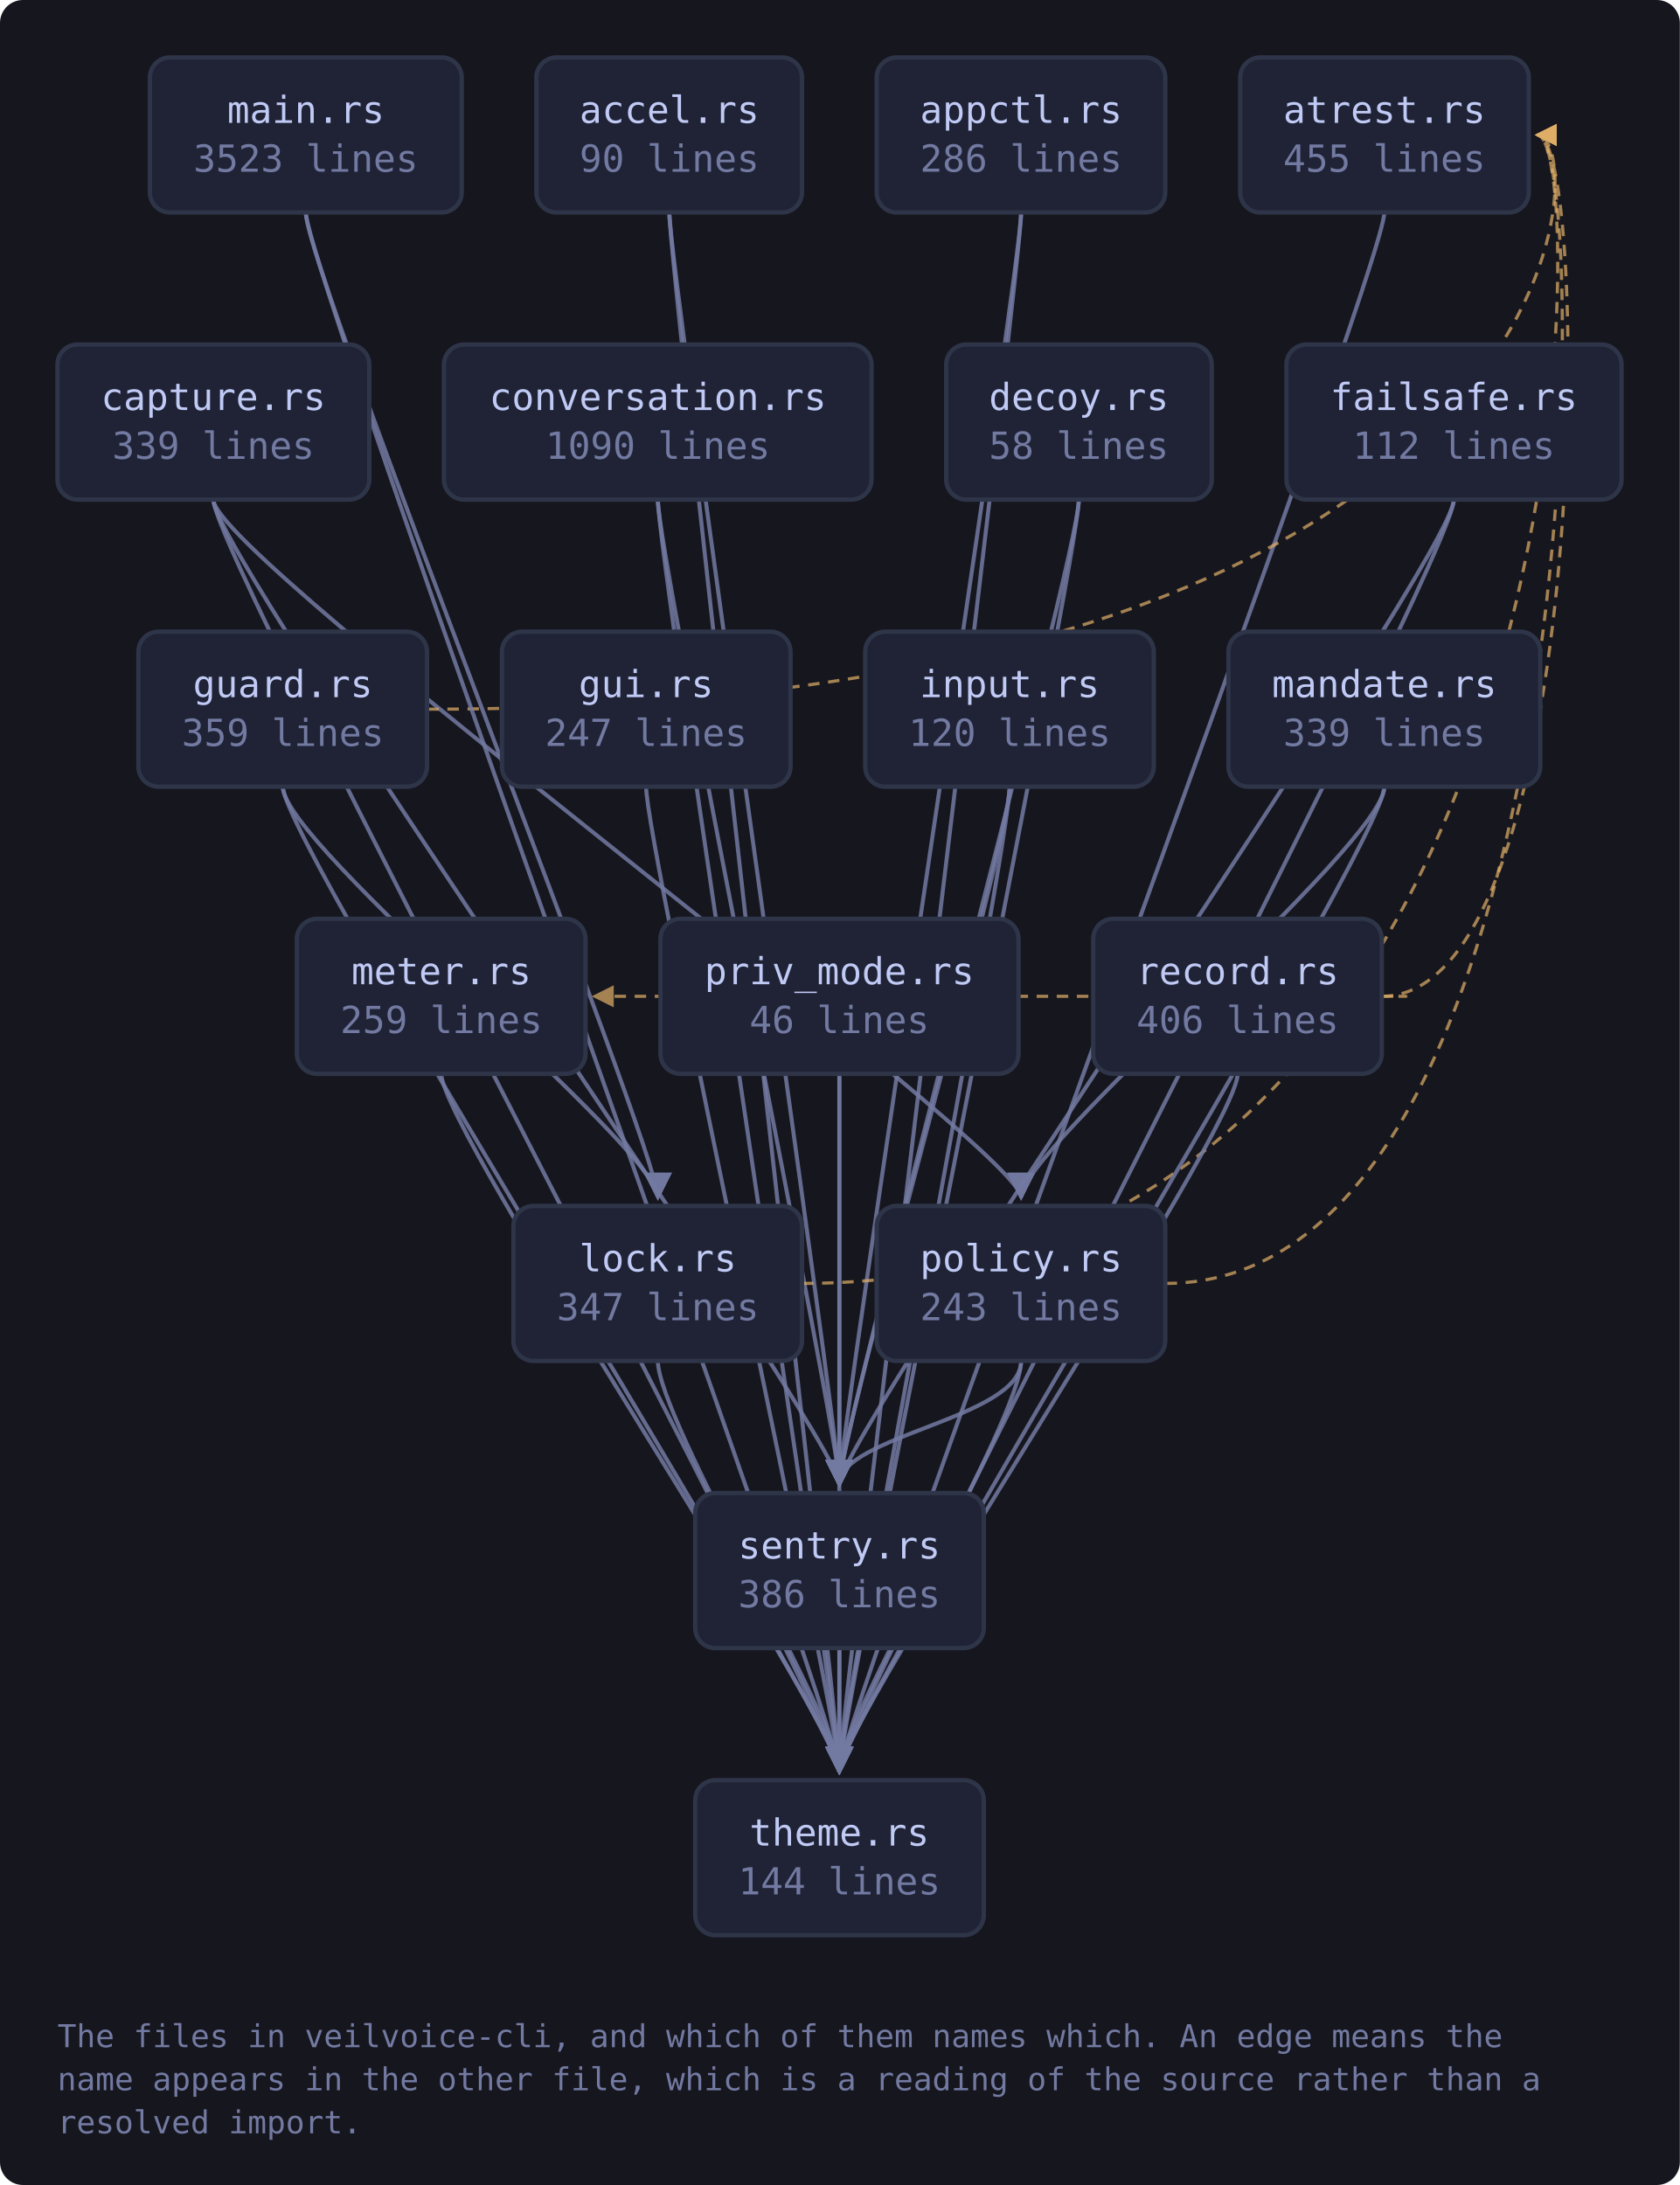
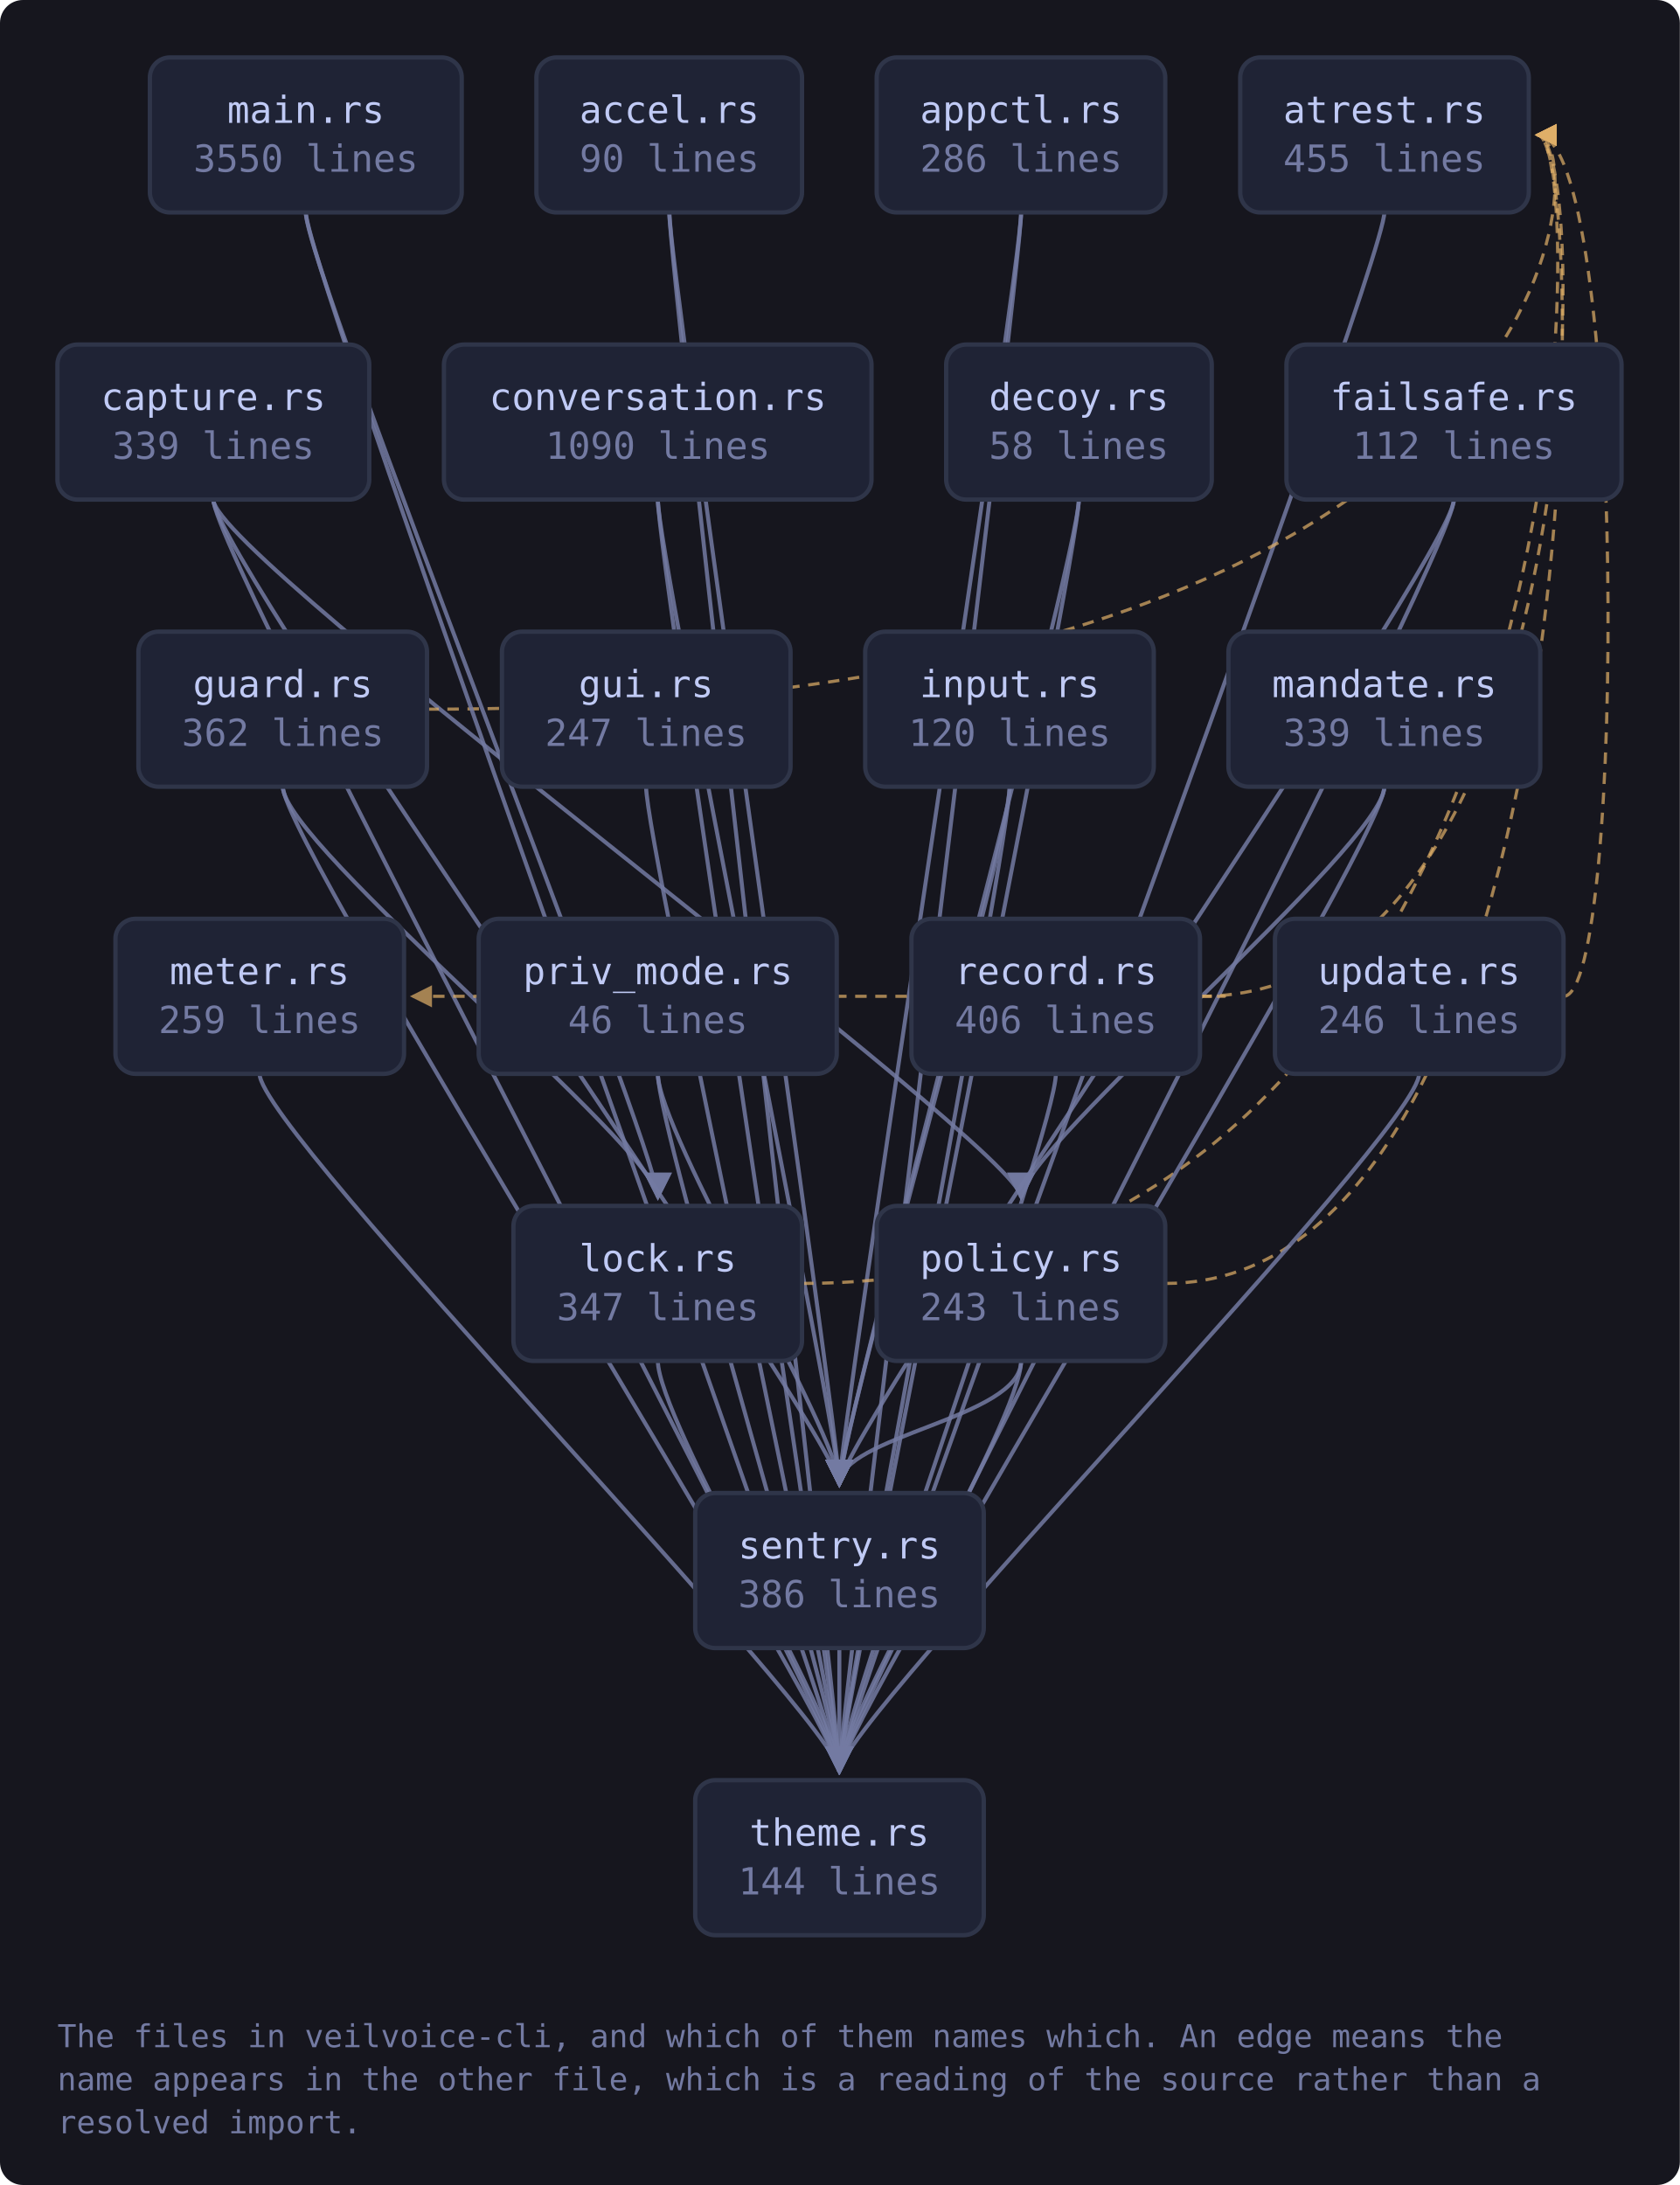
<svg xmlns="http://www.w3.org/2000/svg" viewBox="0 0 585 761" width="585" height="761" style="max-width:100%;height:auto" role="img" aria-label="flowchart">
  <defs>
    <marker id="a-muted" viewBox="0 0 8 8" refX="7" refY="4" markerWidth="7" markerHeight="7" orient="auto-start-reverse">
      <path d="M0 0 L8 4 L0 8 z" fill="var(--muted, #737aa2)" />
    </marker>
    <marker id="a-warn" viewBox="0 0 8 8" refX="7" refY="4" markerWidth="7" markerHeight="7" orient="auto-start-reverse">
      <path d="M0 0 L8 4 L0 8 z" fill="var(--warn, #e0af68)" />
    </marker>
    <marker id="a-accent" viewBox="0 0 8 8" refX="7" refY="4" markerWidth="7" markerHeight="7" orient="auto-start-reverse">
      <path d="M0 0 L8 4 L0 8 z" fill="var(--accent, #7aa2f7)" />
    </marker>
    <marker id="a-cyan" viewBox="0 0 8 8" refX="7" refY="4" markerWidth="7" markerHeight="7" orient="auto-start-reverse">
      <path d="M0 0 L8 4 L0 8 z" fill="var(--cyan, #7dcfff)" />
    </marker>
    <marker id="a-accent-2" viewBox="0 0 8 8" refX="7" refY="4" markerWidth="7" markerHeight="7" orient="auto-start-reverse">
      <path d="M0 0 L8 4 L0 8 z" fill="var(--accent-2, #bb9af7)" />
    </marker>
  </defs>
  <rect x="0" y="0" width="585" height="761" fill="var(--bg-inset, #16161e)" rx="8" />
  <path d="M233.1 74.0 C 233.1 94.0, 292.3 500.0, 292.3 517.0" fill="none" stroke="var(--muted, #737aa2)" stroke-width="1.4" opacity="0.85" marker-end="url(#a-muted)" />
  <path d="M233.1 74.0 C 233.1 94.0, 292.3 600.0, 292.3 617.0" fill="none" stroke="var(--muted, #737aa2)" stroke-width="1.4" opacity="0.85" marker-end="url(#a-muted)" />
  <path d="M355.6 74.0 C 355.6 94.0, 292.3 500.0, 292.3 517.0" fill="none" stroke="var(--muted, #737aa2)" stroke-width="1.4" opacity="0.85" marker-end="url(#a-muted)" />
  <path d="M355.6 74.0 C 355.6 94.0, 292.3 600.0, 292.3 617.0" fill="none" stroke="var(--muted, #737aa2)" stroke-width="1.4" opacity="0.85" marker-end="url(#a-muted)" />
  <path d="M482.1 74.0 C 482.1 94.0, 292.3 600.0, 292.3 617.0" fill="none" stroke="var(--muted, #737aa2)" stroke-width="1.4" opacity="0.85" marker-end="url(#a-muted)" />
  <path d="M74.3 174.0 C 74.3 194.0, 355.6 400.0, 355.6 417.0" fill="none" stroke="var(--muted, #737aa2)" stroke-width="1.4" opacity="0.85" marker-end="url(#a-muted)" />
  <path d="M74.3 174.0 C 74.3 194.0, 292.3 500.0, 292.3 517.0" fill="none" stroke="var(--muted, #737aa2)" stroke-width="1.4" opacity="0.85" marker-end="url(#a-muted)" />
  <path d="M74.3 174.0 C 74.3 194.0, 292.3 600.0, 292.3 617.0" fill="none" stroke="var(--muted, #737aa2)" stroke-width="1.4" opacity="0.85" marker-end="url(#a-muted)" />
  <path d="M229.1 174.0 C 229.1 194.0, 292.3 500.0, 292.3 517.0" fill="none" stroke="var(--muted, #737aa2)" stroke-width="1.4" opacity="0.85" marker-end="url(#a-muted)" />
  <path d="M229.1 174.0 C 229.1 194.0, 292.3 600.0, 292.3 617.0" fill="none" stroke="var(--muted, #737aa2)" stroke-width="1.4" opacity="0.85" marker-end="url(#a-muted)" />
  <path d="M375.7 174.0 C 375.7 194.0, 292.3 500.0, 292.3 517.0" fill="none" stroke="var(--muted, #737aa2)" stroke-width="1.4" opacity="0.85" marker-end="url(#a-muted)" />
  <path d="M375.7 174.0 C 375.7 194.0, 292.3 600.0, 292.3 617.0" fill="none" stroke="var(--muted, #737aa2)" stroke-width="1.4" opacity="0.85" marker-end="url(#a-muted)" />
  <path d="M506.3 174.0 C 506.3 194.0, 292.3 500.0, 292.3 517.0" fill="none" stroke="var(--muted, #737aa2)" stroke-width="1.4" opacity="0.85" marker-end="url(#a-muted)" />
  <path d="M506.3 174.0 C 506.3 194.0, 292.3 600.0, 292.3 617.0" fill="none" stroke="var(--muted, #737aa2)" stroke-width="1.4" opacity="0.85" marker-end="url(#a-muted)" />
  <path d="M148.8 247.0 C 554.4 247.0, 554.4 47.0, 535.4 47.0" fill="none" stroke="var(--warn, #e0af68)" stroke-width="1.1" opacity="0.7" stroke-dasharray="4 3" marker-end="url(#a-warn)" />
  <path d="M98.5 274.0 C 98.5 294.0, 229.1 400.0, 229.1 417.0" fill="none" stroke="var(--muted, #737aa2)" stroke-width="1.4" opacity="0.85" marker-end="url(#a-muted)" />
  <path d="M98.5 274.0 C 98.5 294.0, 292.3 600.0, 292.3 617.0" fill="none" stroke="var(--muted, #737aa2)" stroke-width="1.4" opacity="0.85" marker-end="url(#a-muted)" />
  <path d="M225.0 274.0 C 225.0 294.0, 292.3 600.0, 292.3 617.0" fill="none" stroke="var(--muted, #737aa2)" stroke-width="1.4" opacity="0.85" marker-end="url(#a-muted)" />
  <path d="M351.6 274.0 C 351.6 294.0, 292.3 500.0, 292.3 517.0" fill="none" stroke="var(--muted, #737aa2)" stroke-width="1.4" opacity="0.85" marker-end="url(#a-muted)" />
  <path d="M351.6 274.0 C 351.6 294.0, 292.3 600.0, 292.3 617.0" fill="none" stroke="var(--muted, #737aa2)" stroke-width="1.4" opacity="0.85" marker-end="url(#a-muted)" />
  <path d="M279.3 447.0 C 554.4 447.0, 554.4 47.0, 535.4 47.0" fill="none" stroke="var(--warn, #e0af68)" stroke-width="1.1" opacity="0.7" stroke-dasharray="4 3" marker-end="url(#a-warn)" />
  <path d="M229.1 474.0 C 229.1 494.0, 292.3 600.0, 292.3 617.0" fill="none" stroke="var(--muted, #737aa2)" stroke-width="1.4" opacity="0.85" marker-end="url(#a-muted)" />
  <path d="M106.5 74.0 C 106.5 94.0, 229.1 400.0, 229.1 417.0" fill="none" stroke="var(--muted, #737aa2)" stroke-width="1.4" opacity="0.85" marker-end="url(#a-muted)" />
  <path d="M106.5 74.0 C 106.5 94.0, 292.3 600.0, 292.3 617.0" fill="none" stroke="var(--muted, #737aa2)" stroke-width="1.4" opacity="0.85" marker-end="url(#a-muted)" />
  <path d="M482.1 274.0 C 482.1 294.0, 355.6 400.0, 355.6 417.0" fill="none" stroke="var(--muted, #737aa2)" stroke-width="1.4" opacity="0.85" marker-end="url(#a-muted)" />
  <path d="M482.1 274.0 C 482.1 294.0, 292.3 600.0, 292.3 617.0" fill="none" stroke="var(--muted, #737aa2)" stroke-width="1.4" opacity="0.85" marker-end="url(#a-muted)" />
-   <path d="M153.7 374.0 C 153.7 394.0, 292.3 600.0, 292.3 617.0" fill="none" stroke="var(--muted, #737aa2)" stroke-width="1.4" opacity="0.85" marker-end="url(#a-muted)" />
+   <path d="M90.4 374.0 C 90.4 394.0, 292.3 600.0, 292.3 617.0" fill="none" stroke="var(--muted, #737aa2)" stroke-width="1.4" opacity="0.85" marker-end="url(#a-muted)" />
  <path d="M405.9 447.0 C 554.4 447.0, 554.4 47.0, 535.4 47.0" fill="none" stroke="var(--warn, #e0af68)" stroke-width="1.1" opacity="0.7" stroke-dasharray="4 3" marker-end="url(#a-warn)" />
  <path d="M355.6 474.0 C 355.6 494.0, 292.3 500.0, 292.3 517.0" fill="none" stroke="var(--muted, #737aa2)" stroke-width="1.4" opacity="0.85" marker-end="url(#a-muted)" />
  <path d="M355.6 474.0 C 355.6 494.0, 292.3 600.0, 292.3 617.0" fill="none" stroke="var(--muted, #737aa2)" stroke-width="1.4" opacity="0.85" marker-end="url(#a-muted)" />
-   <path d="M292.3 374.0 C 292.3 394.0, 292.3 500.0, 292.3 517.0" fill="none" stroke="var(--muted, #737aa2)" stroke-width="1.4" opacity="0.85" marker-end="url(#a-muted)" />
-   <path d="M292.3 374.0 C 292.3 394.0, 292.3 600.0, 292.3 617.0" fill="none" stroke="var(--muted, #737aa2)" stroke-width="1.4" opacity="0.85" marker-end="url(#a-muted)" />
-   <path d="M481.2 347.0 C 554.4 347.0, 554.4 47.0, 535.4 47.0" fill="none" stroke="var(--warn, #e0af68)" stroke-width="1.1" opacity="0.7" stroke-dasharray="4 3" marker-end="url(#a-warn)" />
-   <path d="M481.2 347.0 C 503.2 347.0, 503.2 347.0, 207.0 347.0" fill="none" stroke="var(--warn, #e0af68)" stroke-width="1.1" opacity="0.7" stroke-dasharray="4 3" marker-end="url(#a-warn)" />
-   <path d="M431.0 374.0 C 431.0 394.0, 292.3 600.0, 292.3 617.0" fill="none" stroke="var(--muted, #737aa2)" stroke-width="1.4" opacity="0.85" marker-end="url(#a-muted)" />
+   <path d="M229.1 374.0 C 229.1 394.0, 292.3 500.0, 292.3 517.0" fill="none" stroke="var(--muted, #737aa2)" stroke-width="1.4" opacity="0.85" marker-end="url(#a-muted)" />
+   <path d="M229.1 374.0 C 229.1 394.0, 292.3 600.0, 292.3 617.0" fill="none" stroke="var(--muted, #737aa2)" stroke-width="1.4" opacity="0.85" marker-end="url(#a-muted)" />
+   <path d="M418.0 347.0 C 554.4 347.0, 554.4 47.0, 535.4 47.0" fill="none" stroke="var(--warn, #e0af68)" stroke-width="1.1" opacity="0.7" stroke-dasharray="4 3" marker-end="url(#a-warn)" />
+   <path d="M418.0 347.0 C 440.0 347.0, 440.0 347.0, 143.7 347.0" fill="none" stroke="var(--warn, #e0af68)" stroke-width="1.1" opacity="0.7" stroke-dasharray="4 3" marker-end="url(#a-warn)" />
+   <path d="M367.7 374.0 C 367.7 394.0, 292.3 600.0, 292.3 617.0" fill="none" stroke="var(--muted, #737aa2)" stroke-width="1.4" opacity="0.85" marker-end="url(#a-muted)" />
  <path d="M292.3 574.0 C 292.3 594.0, 292.3 600.0, 292.3 617.0" fill="none" stroke="var(--muted, #737aa2)" stroke-width="1.4" opacity="0.85" marker-end="url(#a-muted)" />
+   <path d="M544.5 347.0 C 566.5 347.0, 566.5 47.0, 535.4 47.0" fill="none" stroke="var(--warn, #e0af68)" stroke-width="1.1" opacity="0.7" stroke-dasharray="4 3" marker-end="url(#a-warn)" />
+   <path d="M494.2 374.0 C 494.2 394.0, 292.3 600.0, 292.3 617.0" fill="none" stroke="var(--muted, #737aa2)" stroke-width="1.4" opacity="0.85" marker-end="url(#a-muted)" />
  <a href="https://github.com/tilas01/veilvoice/blob/main/crates/veilvoice-cli/src/main.rs" target="_blank" rel="noopener noreferrer">
    <rect x="52.2" y="20.0" width="108.6" height="54.0" rx="7" fill="var(--bg-soft, #1f2335)" stroke="var(--border, #2f3549)" stroke-width="1.5" />
    <text x="106.5" y="42.8" font-family="ui-monospace, SFMono-Regular, Menlo, Consolas, monospace" font-size="13" fill="var(--fg, #c0caf5)" text-anchor="middle">main.rs</text>
-     <text x="106.5" y="59.8" font-family="ui-monospace, SFMono-Regular, Menlo, Consolas, monospace" font-size="13" fill="var(--muted, #737aa2)" text-anchor="middle">3523 lines</text>
+     <text x="106.5" y="59.8" font-family="ui-monospace, SFMono-Regular, Menlo, Consolas, monospace" font-size="13" fill="var(--muted, #737aa2)" text-anchor="middle">3550 lines</text>
  </a>
  <a href="https://github.com/tilas01/veilvoice/blob/main/crates/veilvoice-cli/src/accel.rs" target="_blank" rel="noopener noreferrer">
    <rect x="186.8" y="20.0" width="92.5" height="54.0" rx="7" fill="var(--bg-soft, #1f2335)" stroke="var(--border, #2f3549)" stroke-width="1.5" />
    <text x="233.1" y="42.8" font-family="ui-monospace, SFMono-Regular, Menlo, Consolas, monospace" font-size="13" fill="var(--fg, #c0caf5)" text-anchor="middle">accel.rs</text>
    <text x="233.1" y="59.8" font-family="ui-monospace, SFMono-Regular, Menlo, Consolas, monospace" font-size="13" fill="var(--muted, #737aa2)" text-anchor="middle">90 lines</text>
  </a>
  <a href="https://github.com/tilas01/veilvoice/blob/main/crates/veilvoice-cli/src/appctl.rs" target="_blank" rel="noopener noreferrer">
    <rect x="305.3" y="20.0" width="100.5" height="54.0" rx="7" fill="var(--bg-soft, #1f2335)" stroke="var(--border, #2f3549)" stroke-width="1.5" />
    <text x="355.6" y="42.8" font-family="ui-monospace, SFMono-Regular, Menlo, Consolas, monospace" font-size="13" fill="var(--fg, #c0caf5)" text-anchor="middle">appctl.rs</text>
    <text x="355.6" y="59.8" font-family="ui-monospace, SFMono-Regular, Menlo, Consolas, monospace" font-size="13" fill="var(--muted, #737aa2)" text-anchor="middle">286 lines</text>
  </a>
  <a href="https://github.com/tilas01/veilvoice/blob/main/crates/veilvoice-cli/src/atrest.rs" target="_blank" rel="noopener noreferrer">
    <rect x="431.9" y="20.0" width="100.5" height="54.0" rx="7" fill="var(--bg-soft, #1f2335)" stroke="var(--border, #2f3549)" stroke-width="1.5" />
    <text x="482.1" y="42.8" font-family="ui-monospace, SFMono-Regular, Menlo, Consolas, monospace" font-size="13" fill="var(--fg, #c0caf5)" text-anchor="middle">atrest.rs</text>
    <text x="482.1" y="59.8" font-family="ui-monospace, SFMono-Regular, Menlo, Consolas, monospace" font-size="13" fill="var(--muted, #737aa2)" text-anchor="middle">455 lines</text>
  </a>
  <a href="https://github.com/tilas01/veilvoice/blob/main/crates/veilvoice-cli/src/capture.rs" target="_blank" rel="noopener noreferrer">
    <rect x="20.0" y="120.0" width="108.6" height="54.0" rx="7" fill="var(--bg-soft, #1f2335)" stroke="var(--border, #2f3549)" stroke-width="1.5" />
    <text x="74.3" y="142.8" font-family="ui-monospace, SFMono-Regular, Menlo, Consolas, monospace" font-size="13" fill="var(--fg, #c0caf5)" text-anchor="middle">capture.rs</text>
    <text x="74.3" y="159.8" font-family="ui-monospace, SFMono-Regular, Menlo, Consolas, monospace" font-size="13" fill="var(--muted, #737aa2)" text-anchor="middle">339 lines</text>
  </a>
  <a href="https://github.com/tilas01/veilvoice/blob/main/crates/veilvoice-cli/src/conversation.rs" target="_blank" rel="noopener noreferrer">
    <rect x="154.6" y="120.0" width="148.9" height="54.0" rx="7" fill="var(--bg-soft, #1f2335)" stroke="var(--border, #2f3549)" stroke-width="1.5" />
    <text x="229.1" y="142.8" font-family="ui-monospace, SFMono-Regular, Menlo, Consolas, monospace" font-size="13" fill="var(--fg, #c0caf5)" text-anchor="middle">conversation.rs</text>
    <text x="229.1" y="159.8" font-family="ui-monospace, SFMono-Regular, Menlo, Consolas, monospace" font-size="13" fill="var(--muted, #737aa2)" text-anchor="middle">1090 lines</text>
  </a>
  <a href="https://github.com/tilas01/veilvoice/blob/main/crates/veilvoice-cli/src/decoy.rs" target="_blank" rel="noopener noreferrer">
    <rect x="329.5" y="120.0" width="92.5" height="54.0" rx="7" fill="var(--bg-soft, #1f2335)" stroke="var(--border, #2f3549)" stroke-width="1.5" />
    <text x="375.7" y="142.8" font-family="ui-monospace, SFMono-Regular, Menlo, Consolas, monospace" font-size="13" fill="var(--fg, #c0caf5)" text-anchor="middle">decoy.rs</text>
    <text x="375.7" y="159.8" font-family="ui-monospace, SFMono-Regular, Menlo, Consolas, monospace" font-size="13" fill="var(--muted, #737aa2)" text-anchor="middle">58 lines</text>
  </a>
  <a href="https://github.com/tilas01/veilvoice/blob/main/crates/veilvoice-cli/src/failsafe.rs" target="_blank" rel="noopener noreferrer">
    <rect x="448.0" y="120.0" width="116.7" height="54.0" rx="7" fill="var(--bg-soft, #1f2335)" stroke="var(--border, #2f3549)" stroke-width="1.5" />
    <text x="506.3" y="142.8" font-family="ui-monospace, SFMono-Regular, Menlo, Consolas, monospace" font-size="13" fill="var(--fg, #c0caf5)" text-anchor="middle">failsafe.rs</text>
    <text x="506.3" y="159.8" font-family="ui-monospace, SFMono-Regular, Menlo, Consolas, monospace" font-size="13" fill="var(--muted, #737aa2)" text-anchor="middle">112 lines</text>
  </a>
  <a href="https://github.com/tilas01/veilvoice/blob/main/crates/veilvoice-cli/src/guard.rs" target="_blank" rel="noopener noreferrer">
    <rect x="48.2" y="220.0" width="100.5" height="54.0" rx="7" fill="var(--bg-soft, #1f2335)" stroke="var(--border, #2f3549)" stroke-width="1.5" />
    <text x="98.5" y="242.8" font-family="ui-monospace, SFMono-Regular, Menlo, Consolas, monospace" font-size="13" fill="var(--fg, #c0caf5)" text-anchor="middle">guard.rs</text>
-     <text x="98.5" y="259.8" font-family="ui-monospace, SFMono-Regular, Menlo, Consolas, monospace" font-size="13" fill="var(--muted, #737aa2)" text-anchor="middle">359 lines</text>
+     <text x="98.5" y="259.8" font-family="ui-monospace, SFMono-Regular, Menlo, Consolas, monospace" font-size="13" fill="var(--muted, #737aa2)" text-anchor="middle">362 lines</text>
  </a>
  <a href="https://github.com/tilas01/veilvoice/blob/main/crates/veilvoice-cli/src/gui.rs" target="_blank" rel="noopener noreferrer">
    <rect x="174.8" y="220.0" width="100.5" height="54.0" rx="7" fill="var(--bg-soft, #1f2335)" stroke="var(--border, #2f3549)" stroke-width="1.5" />
    <text x="225.0" y="242.8" font-family="ui-monospace, SFMono-Regular, Menlo, Consolas, monospace" font-size="13" fill="var(--fg, #c0caf5)" text-anchor="middle">gui.rs</text>
    <text x="225.0" y="259.8" font-family="ui-monospace, SFMono-Regular, Menlo, Consolas, monospace" font-size="13" fill="var(--muted, #737aa2)" text-anchor="middle">247 lines</text>
  </a>
  <a href="https://github.com/tilas01/veilvoice/blob/main/crates/veilvoice-cli/src/input.rs" target="_blank" rel="noopener noreferrer">
    <rect x="301.3" y="220.0" width="100.5" height="54.0" rx="7" fill="var(--bg-soft, #1f2335)" stroke="var(--border, #2f3549)" stroke-width="1.5" />
    <text x="351.6" y="242.8" font-family="ui-monospace, SFMono-Regular, Menlo, Consolas, monospace" font-size="13" fill="var(--fg, #c0caf5)" text-anchor="middle">input.rs</text>
    <text x="351.6" y="259.8" font-family="ui-monospace, SFMono-Regular, Menlo, Consolas, monospace" font-size="13" fill="var(--muted, #737aa2)" text-anchor="middle">120 lines</text>
  </a>
  <a href="https://github.com/tilas01/veilvoice/blob/main/crates/veilvoice-cli/src/lock.rs" target="_blank" rel="noopener noreferrer">
    <rect x="178.8" y="420.0" width="100.5" height="54.0" rx="7" fill="var(--bg-soft, #1f2335)" stroke="var(--border, #2f3549)" stroke-width="1.5" />
    <text x="229.1" y="442.8" font-family="ui-monospace, SFMono-Regular, Menlo, Consolas, monospace" font-size="13" fill="var(--fg, #c0caf5)" text-anchor="middle">lock.rs</text>
    <text x="229.1" y="459.8" font-family="ui-monospace, SFMono-Regular, Menlo, Consolas, monospace" font-size="13" fill="var(--muted, #737aa2)" text-anchor="middle">347 lines</text>
  </a>
  <a href="https://github.com/tilas01/veilvoice/blob/main/crates/veilvoice-cli/src/mandate.rs" target="_blank" rel="noopener noreferrer">
    <rect x="427.8" y="220.0" width="108.6" height="54.0" rx="7" fill="var(--bg-soft, #1f2335)" stroke="var(--border, #2f3549)" stroke-width="1.5" />
    <text x="482.1" y="242.8" font-family="ui-monospace, SFMono-Regular, Menlo, Consolas, monospace" font-size="13" fill="var(--fg, #c0caf5)" text-anchor="middle">mandate.rs</text>
    <text x="482.1" y="259.8" font-family="ui-monospace, SFMono-Regular, Menlo, Consolas, monospace" font-size="13" fill="var(--muted, #737aa2)" text-anchor="middle">339 lines</text>
  </a>
  <a href="https://github.com/tilas01/veilvoice/blob/main/crates/veilvoice-cli/src/meter.rs" target="_blank" rel="noopener noreferrer">
-     <rect x="103.4" y="320.0" width="100.5" height="54.0" rx="7" fill="var(--bg-soft, #1f2335)" stroke="var(--border, #2f3549)" stroke-width="1.5" />
-     <text x="153.7" y="342.8" font-family="ui-monospace, SFMono-Regular, Menlo, Consolas, monospace" font-size="13" fill="var(--fg, #c0caf5)" text-anchor="middle">meter.rs</text>
-     <text x="153.7" y="359.8" font-family="ui-monospace, SFMono-Regular, Menlo, Consolas, monospace" font-size="13" fill="var(--muted, #737aa2)" text-anchor="middle">259 lines</text>
+     <rect x="40.2" y="320.0" width="100.5" height="54.0" rx="7" fill="var(--bg-soft, #1f2335)" stroke="var(--border, #2f3549)" stroke-width="1.5" />
+     <text x="90.4" y="342.8" font-family="ui-monospace, SFMono-Regular, Menlo, Consolas, monospace" font-size="13" fill="var(--fg, #c0caf5)" text-anchor="middle">meter.rs</text>
+     <text x="90.4" y="359.8" font-family="ui-monospace, SFMono-Regular, Menlo, Consolas, monospace" font-size="13" fill="var(--muted, #737aa2)" text-anchor="middle">259 lines</text>
  </a>
  <a href="https://github.com/tilas01/veilvoice/blob/main/crates/veilvoice-cli/src/policy.rs" target="_blank" rel="noopener noreferrer">
    <rect x="305.3" y="420.0" width="100.5" height="54.0" rx="7" fill="var(--bg-soft, #1f2335)" stroke="var(--border, #2f3549)" stroke-width="1.5" />
    <text x="355.6" y="442.8" font-family="ui-monospace, SFMono-Regular, Menlo, Consolas, monospace" font-size="13" fill="var(--fg, #c0caf5)" text-anchor="middle">policy.rs</text>
    <text x="355.6" y="459.8" font-family="ui-monospace, SFMono-Regular, Menlo, Consolas, monospace" font-size="13" fill="var(--muted, #737aa2)" text-anchor="middle">243 lines</text>
  </a>
  <a href="https://github.com/tilas01/veilvoice/blob/main/crates/veilvoice-cli/src/priv_mode.rs" target="_blank" rel="noopener noreferrer">
-     <rect x="230.0" y="320.0" width="124.7" height="54.0" rx="7" fill="var(--bg-soft, #1f2335)" stroke="var(--border, #2f3549)" stroke-width="1.5" />
-     <text x="292.3" y="342.8" font-family="ui-monospace, SFMono-Regular, Menlo, Consolas, monospace" font-size="13" fill="var(--fg, #c0caf5)" text-anchor="middle">priv_mode.rs</text>
-     <text x="292.3" y="359.8" font-family="ui-monospace, SFMono-Regular, Menlo, Consolas, monospace" font-size="13" fill="var(--muted, #737aa2)" text-anchor="middle">46 lines</text>
+     <rect x="166.7" y="320.0" width="124.7" height="54.0" rx="7" fill="var(--bg-soft, #1f2335)" stroke="var(--border, #2f3549)" stroke-width="1.5" />
+     <text x="229.1" y="342.8" font-family="ui-monospace, SFMono-Regular, Menlo, Consolas, monospace" font-size="13" fill="var(--fg, #c0caf5)" text-anchor="middle">priv_mode.rs</text>
+     <text x="229.1" y="359.8" font-family="ui-monospace, SFMono-Regular, Menlo, Consolas, monospace" font-size="13" fill="var(--muted, #737aa2)" text-anchor="middle">46 lines</text>
  </a>
  <a href="https://github.com/tilas01/veilvoice/blob/main/crates/veilvoice-cli/src/record.rs" target="_blank" rel="noopener noreferrer">
-     <rect x="380.7" y="320.0" width="100.5" height="54.0" rx="7" fill="var(--bg-soft, #1f2335)" stroke="var(--border, #2f3549)" stroke-width="1.5" />
-     <text x="431.0" y="342.8" font-family="ui-monospace, SFMono-Regular, Menlo, Consolas, monospace" font-size="13" fill="var(--fg, #c0caf5)" text-anchor="middle">record.rs</text>
-     <text x="431.0" y="359.8" font-family="ui-monospace, SFMono-Regular, Menlo, Consolas, monospace" font-size="13" fill="var(--muted, #737aa2)" text-anchor="middle">406 lines</text>
+     <rect x="317.4" y="320.0" width="100.5" height="54.0" rx="7" fill="var(--bg-soft, #1f2335)" stroke="var(--border, #2f3549)" stroke-width="1.5" />
+     <text x="367.7" y="342.8" font-family="ui-monospace, SFMono-Regular, Menlo, Consolas, monospace" font-size="13" fill="var(--fg, #c0caf5)" text-anchor="middle">record.rs</text>
+     <text x="367.7" y="359.8" font-family="ui-monospace, SFMono-Regular, Menlo, Consolas, monospace" font-size="13" fill="var(--muted, #737aa2)" text-anchor="middle">406 lines</text>
  </a>
  <a href="https://github.com/tilas01/veilvoice/blob/main/crates/veilvoice-cli/src/sentry.rs" target="_blank" rel="noopener noreferrer">
    <rect x="242.1" y="520.0" width="100.5" height="54.0" rx="7" fill="var(--bg-soft, #1f2335)" stroke="var(--border, #2f3549)" stroke-width="1.5" />
    <text x="292.3" y="542.8" font-family="ui-monospace, SFMono-Regular, Menlo, Consolas, monospace" font-size="13" fill="var(--fg, #c0caf5)" text-anchor="middle">sentry.rs</text>
    <text x="292.3" y="559.8" font-family="ui-monospace, SFMono-Regular, Menlo, Consolas, monospace" font-size="13" fill="var(--muted, #737aa2)" text-anchor="middle">386 lines</text>
  </a>
  <a href="https://github.com/tilas01/veilvoice/blob/main/crates/veilvoice-cli/src/theme.rs" target="_blank" rel="noopener noreferrer">
    <rect x="242.1" y="620.0" width="100.5" height="54.0" rx="7" fill="var(--bg-soft, #1f2335)" stroke="var(--border, #2f3549)" stroke-width="1.5" />
    <text x="292.3" y="642.8" font-family="ui-monospace, SFMono-Regular, Menlo, Consolas, monospace" font-size="13" fill="var(--fg, #c0caf5)" text-anchor="middle">theme.rs</text>
    <text x="292.3" y="659.8" font-family="ui-monospace, SFMono-Regular, Menlo, Consolas, monospace" font-size="13" fill="var(--muted, #737aa2)" text-anchor="middle">144 lines</text>
  </a>
+   <a href="https://github.com/tilas01/veilvoice/blob/main/crates/veilvoice-cli/src/update.rs" target="_blank" rel="noopener noreferrer">
+     <rect x="444.0" y="320.0" width="100.5" height="54.0" rx="7" fill="var(--bg-soft, #1f2335)" stroke="var(--border, #2f3549)" stroke-width="1.5" />
+     <text x="494.2" y="342.8" font-family="ui-monospace, SFMono-Regular, Menlo, Consolas, monospace" font-size="13" fill="var(--fg, #c0caf5)" text-anchor="middle">update.rs</text>
+     <text x="494.2" y="359.8" font-family="ui-monospace, SFMono-Regular, Menlo, Consolas, monospace" font-size="13" fill="var(--muted, #737aa2)" text-anchor="middle">246 lines</text>
+   </a>
  <text x="20.0" y="713.0" font-family="ui-monospace, SFMono-Regular, Menlo, Consolas, monospace" font-size="11" fill="var(--muted, #737aa2)">The files in veilvoice-cli, and which of them names which. An edge means the</text>
  <text x="20.0" y="728.0" font-family="ui-monospace, SFMono-Regular, Menlo, Consolas, monospace" font-size="11" fill="var(--muted, #737aa2)">name appears in the other file, which is a reading of the source rather than a</text>
  <text x="20.0" y="743.0" font-family="ui-monospace, SFMono-Regular, Menlo, Consolas, monospace" font-size="11" fill="var(--muted, #737aa2)">resolved import.</text>
</svg>
